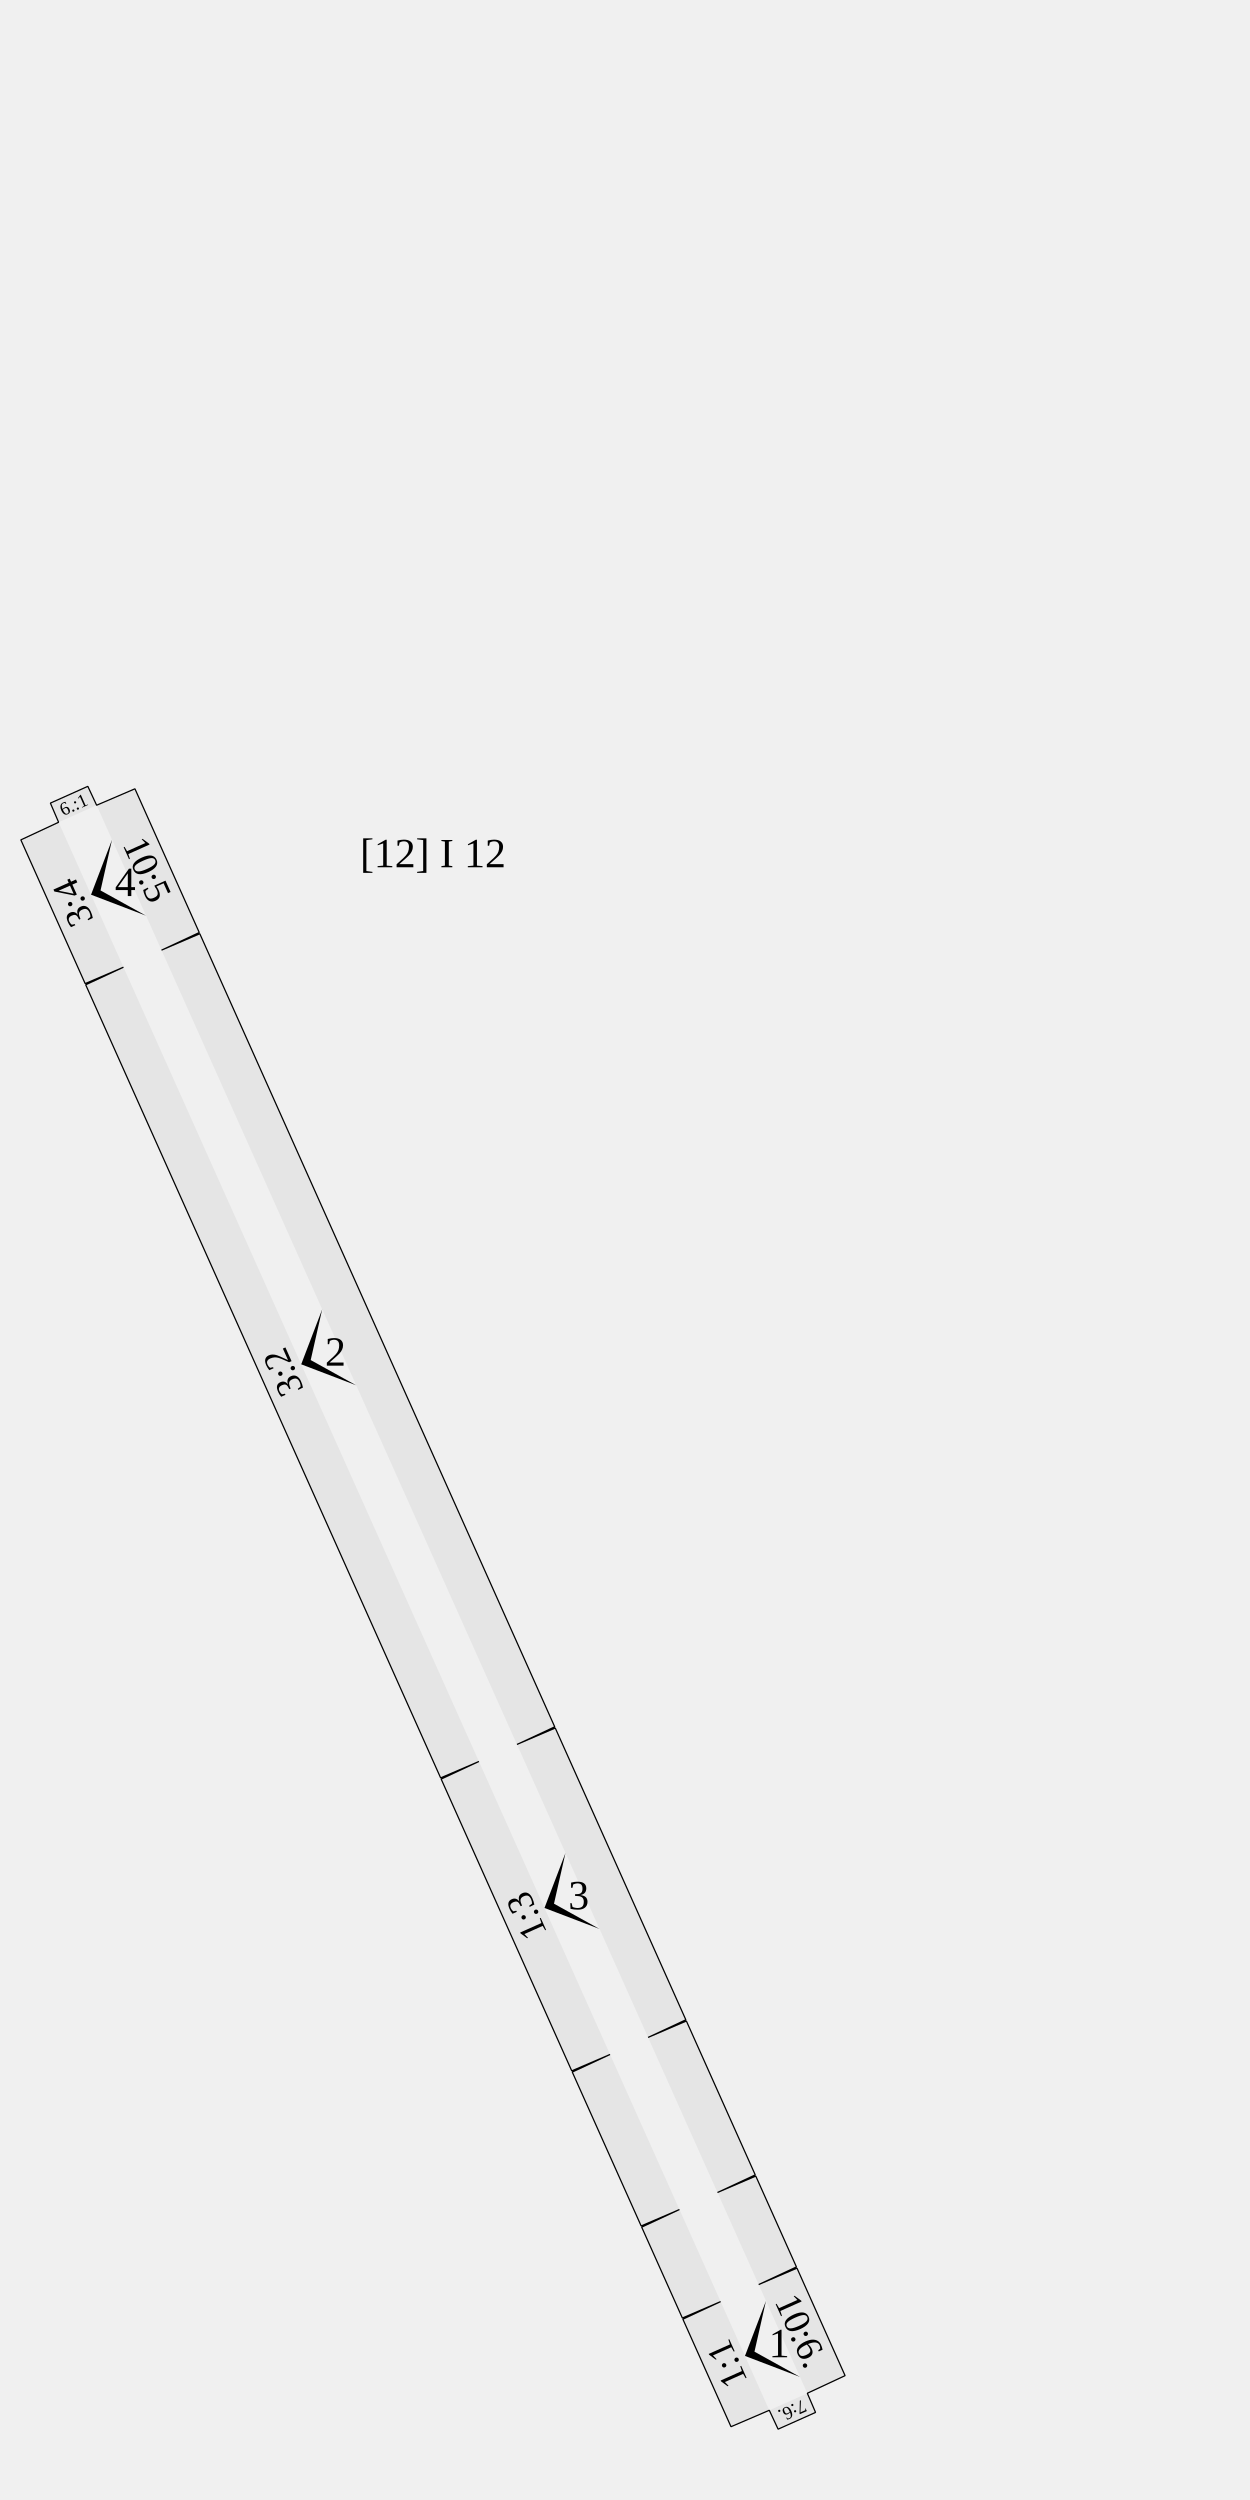
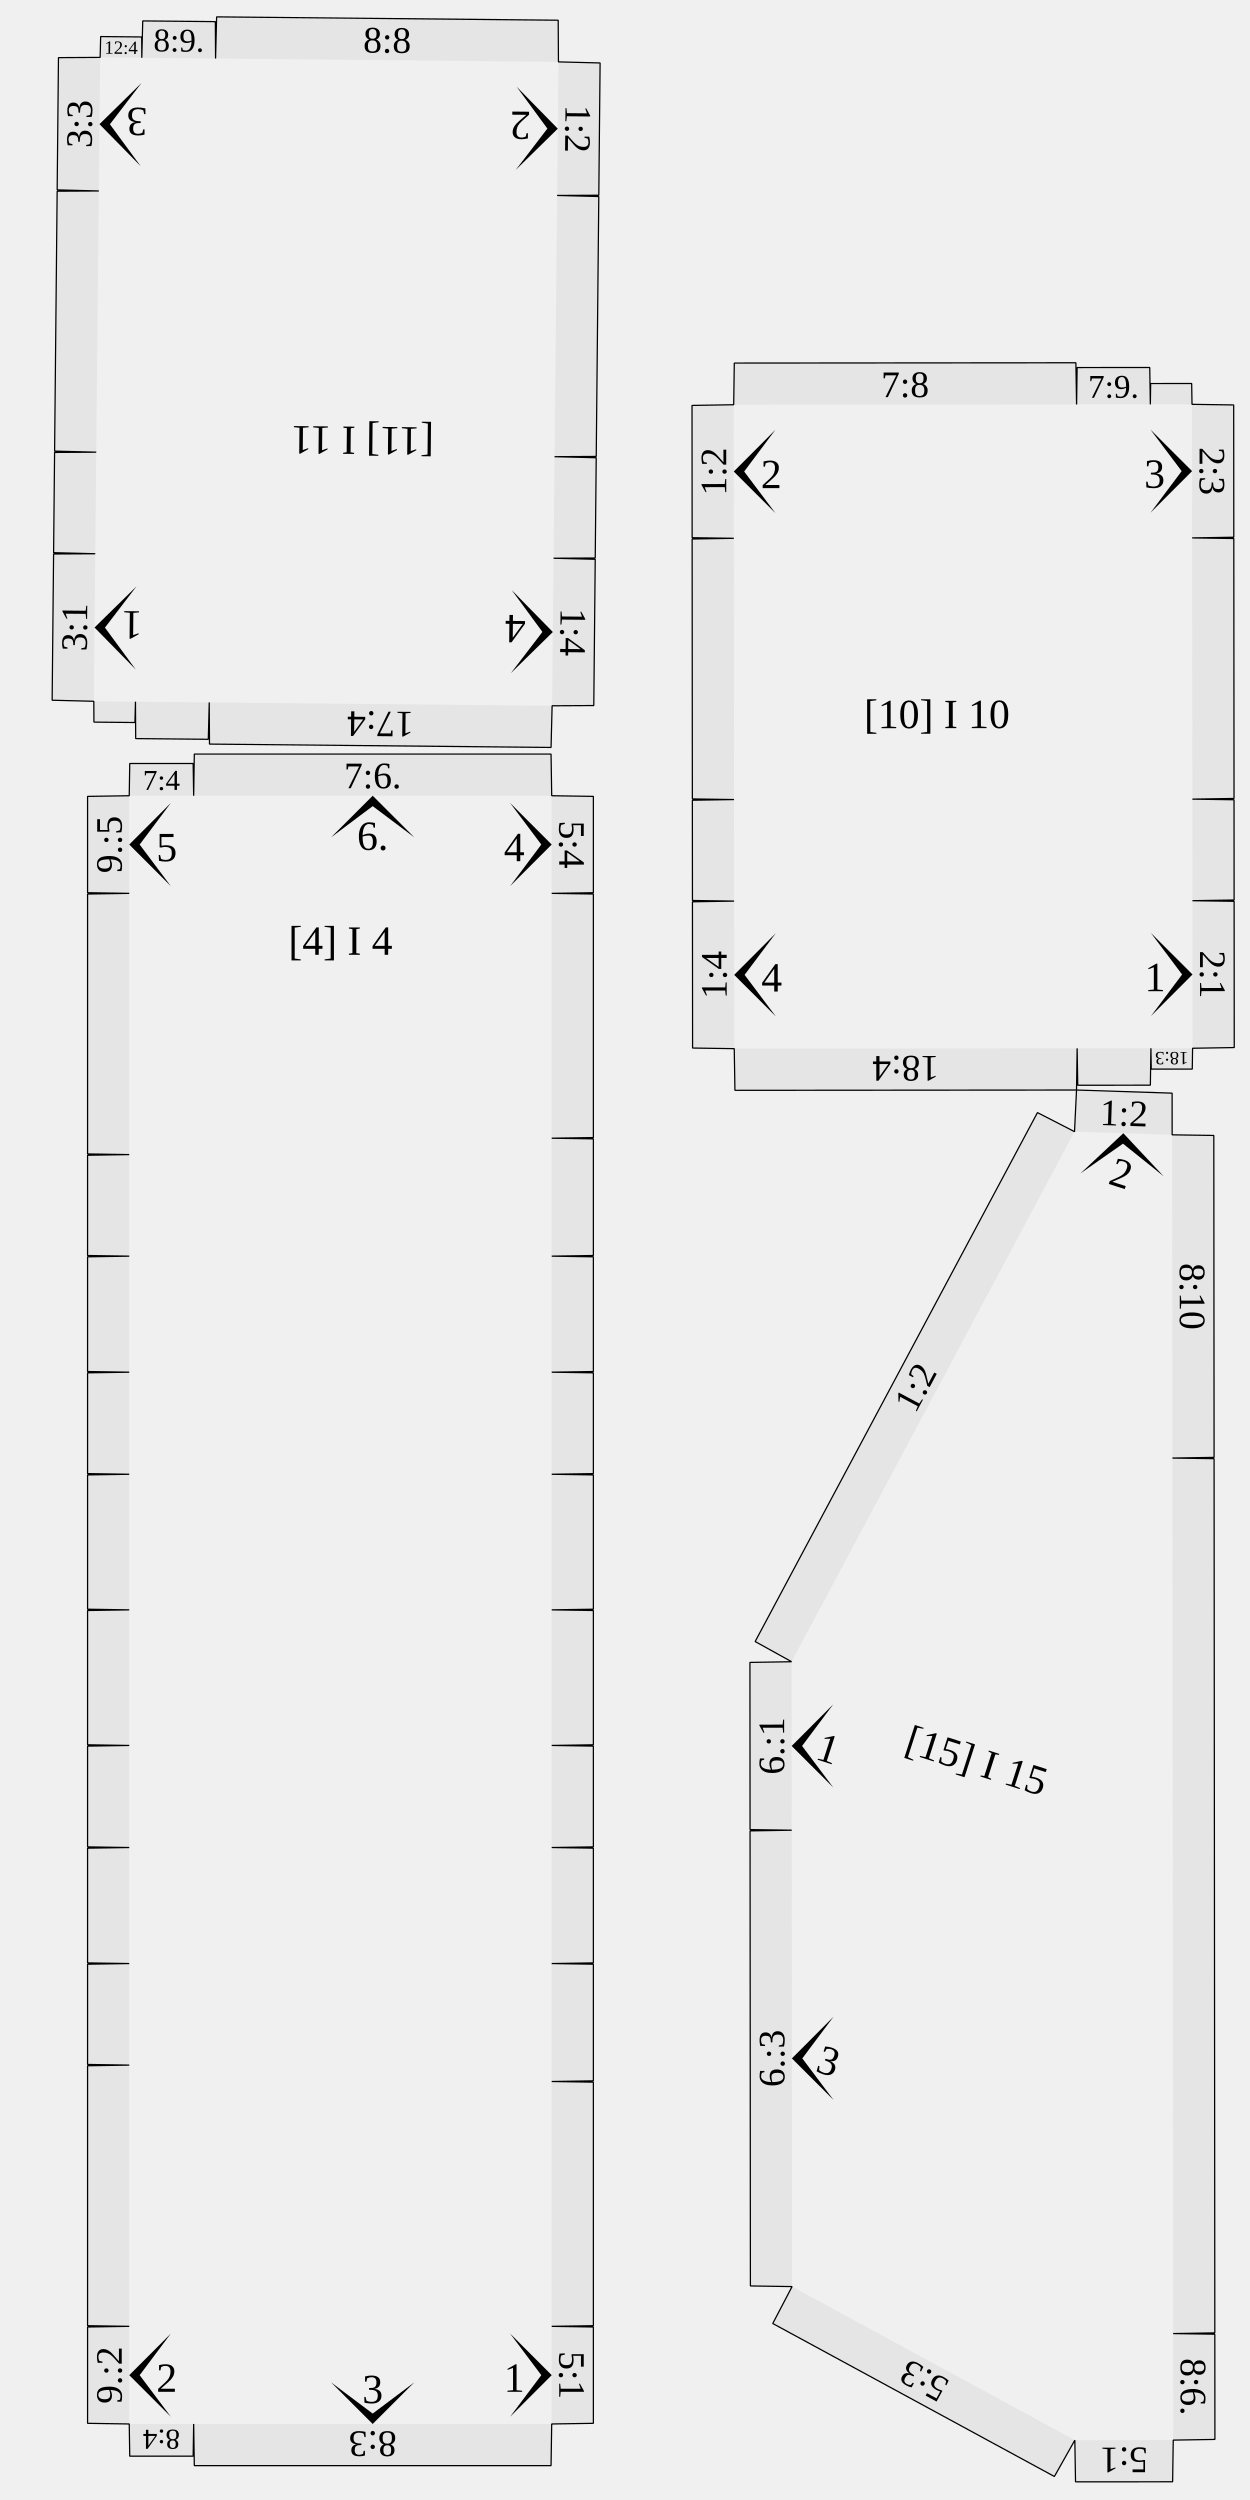
- <svg xmlns="http://www.w3.org/2000/svg" version="1.1" width="300.00mm" height="600.00mm" viewBox="0 0 300.00 600.00">
-   <style type="text/css">
+ <svg xmlns="http://www.w3.org/2000/svg" version="1.1" width="300.00mm" height="600.00mm" viewBox="0 0 300.00 600.00" id="svg18841">
+   <defs id="defs18845" />
+   <style type="text/css" id="style18603">
    path {
        fill: none;
        stroke-linecap: butt;
        stroke-linejoin: bevel;
        stroke-dasharray: none;
    }
    path.outer {
        stroke: #000000;
        stroke-dasharray: none;
        stroke-dashoffset: 0;
        stroke-width: 0.3;
        stroke-opacity: 1.0;
    }
    path.convex {
        stroke: #000000;
        stroke-dasharray: 0.50,1.00;
        stroke-dashoffset:0;
        stroke-width:0.2;
        stroke-opacity: 1.0
    }
    path.concave {
        stroke: #000000;
        stroke-dasharray: 1.00,0.50,0.20,0.50;
        stroke-dashoffset: 0;
        stroke-width: 0.2;
        stroke-opacity: 1.0
    }
    path.freestyle {
        stroke: #000000;
        stroke-dasharray: none;
        stroke-dashoffset: 0;
        stroke-width: 0.2;
        stroke-opacity: 1.0
    }
    path.outer_background {
        stroke: #ffffff;
        stroke-opacity: 1.0;
        stroke-width: 0.5
    }
    path.inner_background {
        stroke: #ffffff;
        stroke-opacity: 1.0;
        stroke-width: 0.2
    }
    path.sticker {
        fill: #e5e5e5;
        stroke: none;
        fill-opacity: 1.0;
    }
    path.arrow {
        fill: #000000;
    }
    text {
        font-style: normal;
        fill: #000000;
        fill-opacity: 1.0;
        stroke: none;
    }
    text, tspan {
        text-anchor:middle;
    }
    </style>
-   <g>
-     <text transform="translate(103.9106 208.1391)" style="font-size:10.00">
-       <tspan>[12] I 12</tspan>
-     </text>
-     <path class="sticker" d=" M 172.955 552.381 L 163.764 556.323 L 154.004 534.515 L 163.067 530.286 Z M 14.063 197.338 L 12.093 192.743 L 21.077 188.722 L 23.191 193.254 Z M 184.63 578.468 L 175.438 582.41 L 163.892 556.609 L 172.955 552.381 Z M 114.943 422.752 L 105.751 426.693 L 20.567 236.351 L 29.63 232.123 Z M 146.411 493.067 L 137.219 497.008 L 105.879 426.98 L 114.943 422.752 Z M 155.538 488.982 L 164.73 485.041 L 181.258 521.973 L 172.195 526.201 Z M 124.07 418.667 L 133.262 414.726 L 164.602 484.754 L 155.538 488.982 Z M 23.191 193.254 L 32.383 189.312 L 47.822 223.81 L 38.758 228.038 Z M 29.63 232.123 L 20.439 236.064 L 5 201.567 L 14.063 197.338 Z M 38.758 228.038 L 47.95 224.096 L 133.134 414.439 L 124.07 418.667 Z M 182.083 548.296 L 191.275 544.355 L 202.821 570.155 L 193.758 574.383 Z M 193.758 574.383 L 195.729 578.979 L 186.744 583 L 184.63 578.468 Z M 163.067 530.286 L 153.875 534.228 L 137.347 497.295 L 146.411 493.067 Z M 172.195 526.201 L 181.387 522.26 L 191.146 544.068 L 182.083 548.296 Z " />
-     <path class="outer" d=" M 181.387 522.26 L 191.146 544.068 L 182.083 548.296 L 191.275 544.355 L 202.821 570.155 L 193.758 574.383 L 195.729 578.979 L 186.744 583 L 184.63 578.468 L 175.438 582.41 L 163.892 556.609 L 172.955 552.381 L 163.764 556.323 L 154.004 534.515 L 163.067 530.286 L 153.875 534.228 L 137.347 497.295 L 146.411 493.067 L 137.219 497.008 L 105.879 426.98 L 114.943 422.752 L 105.751 426.693 L 20.567 236.351 L 29.63 232.123 L 20.439 236.064 L 5 201.567 L 14.063 197.338 L 12.093 192.743 L 21.077 188.722 L 23.191 193.254 L 32.383 189.312 L 47.822 223.81 L 38.758 228.038 L 47.95 224.096 L 133.134 414.439 L 124.07 418.667 L 133.262 414.726 L 164.602 484.754 L 155.538 488.982 L 164.73 485.041 L 181.258 521.973 L 172.195 526.201 Z " />
-     <text transform="matrix(0.912764 -0.408486 0.408486 0.912764 18.25965 194.4745)" style="font-size:4.50">
-       <tspan>6.:1</tspan>
-     </text>
-     <g>
-       <path transform="matrix(-4.084882 -9.127635 9.127635 -4.084882 178.7928 565.4247)" class="arrow" d="M 0 0 L 1 1 L 0 0.25 L -1 1 Z" />
-       <text transform="translate(187.0076 565.7483)" style="font-size:10.00">
-         <tspan>1</tspan>
-       </text>
-     </g>
-     <text transform="matrix(-0.408488 -0.912764 0.912764 -0.408488 177.1498 566.16)" style="font-size:9.00">
-       <tspan>1:1</tspan>
-     </text>
-     <g>
-       <path transform="matrix(-4.084883 -9.127636 9.127636 -4.084883 72.28649 327.4373)" class="arrow" d="M 0 0 L 1 1 L 0 0.25 L -1 1 Z" />
-       <text transform="translate(80.50136 327.7609)" style="font-size:10.00">
-         <tspan>2</tspan>
-       </text>
-     </g>
-     <text transform="matrix(-0.408488 -0.912764 0.912764 -0.408488 70.64352 328.1726)" style="font-size:9.00">
-       <tspan>3:2</tspan>
-     </text>
-     <g>
-       <path transform="matrix(-4.084883 -9.127635 9.127635 -4.084883 130.6766 457.9094)" class="arrow" d="M 0 0 L 1 1 L 0 0.25 L -1 1 Z" />
-       <text transform="translate(138.8914 458.233)" style="font-size:10.00">
-         <tspan>3</tspan>
-       </text>
-     </g>
-     <text transform="matrix(-0.408488 -0.912764 0.912764 -0.408488 129.0336 458.6447)" style="font-size:9.00">
-       <tspan>1:3</tspan>
-     </text>
-     <text transform="matrix(0.408488 0.912764 -0.912764 0.408488 32.61756 209.9104)" style="font-size:9.00">
-       <tspan>10:5</tspan>
-     </text>
-     <g>
-       <path transform="matrix(-4.084882 -9.127637 9.127637 -4.084882 21.84696 214.7306)" class="arrow" d="M 0 0 L 1 1 L 0 0.25 L -1 1 Z" />
-       <text transform="translate(30.06183 215.0542)" style="font-size:10.00">
-         <tspan>4</tspan>
-       </text>
-     </g>
-     <text transform="matrix(-0.408488 -0.912764 0.912764 -0.408488 20.20398 215.4658)" style="font-size:9.00">
-       <tspan>3:4</tspan>
-     </text>
-     <text transform="matrix(0.408488 0.912764 -0.912764 0.408488 189.5634 560.6044)" style="font-size:9.00">
-       <tspan>10:6.</tspan>
-     </text>
-     <text transform="matrix(-0.912762 0.408492 -0.408492 -0.912762 189.5616 577.2473)" style="font-size:4.50">
-       <tspan>7:6.</tspan>
+   <g id="g19401" transform="translate(22.04455,101.4011)">
+     <g id="g19439" transform="rotate(-0.05004621,-50060.685,430213.81)">
+       <text style="font-style:normal;font-size:10px;text-anchor:middle;fill:#000000;fill-opacity:1;stroke:none" id="text18607" x="578.511" y="117.423">
+         <tspan style="text-anchor:middle" id="tspan18605">[10] I 10</tspan>
+       </text>
+       <path style="fill:#e5e5e5;fill-opacity:1;stroke:none;stroke-linecap:butt;stroke-linejoin:bevel;stroke-dasharray:none" class="sticker" d="m 639.803,158.888 10,0.157 v 35.1 l -10,0.157 z m -110,0 -10,-0.157 v -24.059 l 10,-0.157 z m 110,-87.07 10,0.157 v 62.382 l -10,0.157 z m -110,-6e-5 -10,-0.157 1e-5,-31.744 10,-0.157 z m -10e-6,62.697 -10,-0.157 V 71.975 l 10,-0.157 z m 110,0 10,0.157 v 24.059 l -10,0.157 z m 3e-5,-94.755 10,0.157 -3e-5,31.744 -10,0.157 z m -110,-6e-5 0.157,-10 h 81.981 l 0.157,10 z m 110,154.543 -0.079,5 -9.843,3e-5 -0.079,-5 z m -10,6e-5 -0.139,8.853 -17.427,-6e-5 -0.139,-8.853 z m 3e-5,-154.543 0.079,-5 h 9.843 l 0.079,5 z M 529.803,194.303 l -10,-0.157 v -35.1 l 10,-0.157 z m 82.295,-154.543 0.139,-8.853 h 17.427 l 0.139,8.853 z m -3e-5,154.543 -0.157,10 -81.981,-3e-5 -0.157,-10 z" id="path18609" />
+       <path style="fill:none;stroke:#000000;stroke-width:0.3;stroke-linecap:butt;stroke-linejoin:bevel;stroke-dasharray:none;stroke-dashoffset:0;stroke-opacity:1" class="outer" d="m 611.941,204.303 -81.981,-3e-5 -0.157,-10 -10,-0.157 v -35.1 l 10,-0.157 -10,-0.157 v -24.059 l 10,-0.157 -10,-0.157 V 71.975 l 10,-0.157 -10,-0.157 1e-5,-31.744 10,-0.157 0.157,-10 h 81.981 l 0.157,10 0.139,-8.853 h 17.427 l 0.139,8.853 0.079,-5 h 9.843 l 0.079,5 10,0.157 -3e-5,31.744 -10,0.157 10,0.157 v 62.382 l -10,0.157 10,0.157 v 24.059 l -10,0.157 10,0.157 v 35.1 l -10,0.157 -0.079,5 -9.843,4e-5 -0.079,-5 -0.139,8.853 -17.427,-6e-5 -0.139,-8.853 z" id="path18611" />
+       <g id="g18619" transform="translate(387.4106,-40.44891)">
+         <path style="fill:#000000;stroke-linecap:butt;stroke-linejoin:bevel;stroke-dasharray:none" transform="matrix(6e-6,10,-10,6e-6,252.3929,217.0444)" class="arrow" d="M 0,0 1,1 0,0.25 -1,1 Z" id="path18613" />
+         <text transform="translate(243.3929,221.0444)" style="font-style:normal;font-size:10px;text-anchor:middle;fill:#000000;fill-opacity:1;stroke:none" id="text18617">
+           <tspan style="text-anchor:middle" id="tspan18615">1</tspan>
+         </text>
+       </g>
+       <text transform="rotate(89.99994)" style="font-style:normal;font-size:9px;text-anchor:middle;fill:#000000;fill-opacity:1;stroke:none" id="text18623" x="176.596" y="-641.603">
+         <tspan style="text-anchor:middle" id="tspan18621">2:1</tspan>
+       </text>
+       <g id="g18631" transform="translate(387.4106,-40.44891)">
+         <path style="fill:#000000;stroke-linecap:butt;stroke-linejoin:bevel;stroke-dasharray:none" transform="matrix(3e-6,-10,10,3e-6,142.3929,96.23771)" class="arrow" d="M 0,0 1,1 0,0.25 -1,1 Z" id="path18625" />
+         <text transform="translate(151.3929,100.2377)" style="font-style:normal;font-size:10px;text-anchor:middle;fill:#000000;fill-opacity:1;stroke:none" id="text18629">
+           <tspan style="text-anchor:middle" id="tspan18627">2</tspan>
+         </text>
+       </g>
+       <text transform="rotate(-90)" style="font-style:normal;font-size:9px;text-anchor:middle;fill:#000000;fill-opacity:1;stroke:none" id="text18635" x="-55.789" y="528.004">
+         <tspan style="text-anchor:middle" id="tspan18633">1:2</tspan>
+       </text>
+       <g id="g18643" transform="translate(387.4106,-40.44891)">
+         <path style="fill:#000000;stroke-linecap:butt;stroke-linejoin:bevel;stroke-dasharray:none" transform="matrix(-7e-6,10,-10,-7e-6,252.3929,96.23771)" class="arrow" d="M 0,0 1,1 0,0.25 -1,1 Z" id="path18637" />
+         <text transform="translate(243.3929,100.2377)" style="font-style:normal;font-size:10px;text-anchor:middle;fill:#000000;fill-opacity:1;stroke:none" id="text18641">
+           <tspan style="text-anchor:middle" id="tspan18639">3</tspan>
+         </text>
+       </g>
+       <text transform="rotate(90.00006)" style="font-style:normal;font-size:9px;text-anchor:middle;fill:#000000;fill-opacity:1;stroke:none" id="text18647" x="55.788" y="-641.604">
+         <tspan style="text-anchor:middle" id="tspan18645">2:3</tspan>
+       </text>
+       <text style="font-style:normal;font-size:9px;text-anchor:middle;fill:#000000;fill-opacity:1;stroke:none" id="text18651" x="570.951" y="37.96">
+         <tspan style="text-anchor:middle" id="tspan18649">7:8</tspan>
+       </text>
+       <text transform="rotate(179.9998)" style="font-style:normal;font-size:4.5px;text-anchor:middle;fill:#000000;fill-opacity:1;stroke:none" id="text18655" x="-634.803" y="-195.205">
+         <tspan style="text-anchor:middle" id="tspan18653">18:3</tspan>
+       </text>
+       <g id="g18667" transform="translate(387.4106,-40.44891)">
+         <path style="fill:#000000;stroke-linecap:butt;stroke-linejoin:bevel;stroke-dasharray:none" transform="matrix(-3e-6,-10,10,-3e-6,142.3929,217.0443)" class="arrow" d="M 0,0 1,1 0,0.25 -1,1 Z" id="path18661" />
+         <text transform="translate(151.3929,221.0443)" style="font-style:normal;font-size:10px;text-anchor:middle;fill:#000000;fill-opacity:1;stroke:none" id="text18665">
+           <tspan style="text-anchor:middle" id="tspan18663">4</tspan>
+         </text>
+       </g>
+       <text transform="rotate(-90)" style="font-style:normal;font-size:9px;text-anchor:middle;fill:#000000;fill-opacity:1;stroke:none" id="text18671" x="-176.595" y="528.003">
+         <tspan style="text-anchor:middle" id="tspan18669">1:4</tspan>
+       </text>
+       <text style="font-style:normal;font-size:7.97px;text-anchor:middle;fill:#000000;fill-opacity:1;stroke:none" id="text18675" x="620.951" y="38.166">
+         <tspan style="text-anchor:middle" id="tspan18673">7:9.</tspan>
+       </text>
+       <text transform="scale(-1)" style="font-style:normal;font-size:9px;text-anchor:middle;fill:#000000;fill-opacity:1;stroke:none" id="text18679" x="-570.951" y="-196.103">
+         <tspan style="text-anchor:middle" id="tspan18677">18:4</tspan>
+       </text>
+     </g>
+   </g>
+   <g id="g18771" transform="translate(14.01733,10.75559)">
+     <text id="text18685" style="font-style:normal;font-size:10px;text-anchor:middle;fill:#000000;fill-opacity:1;stroke:none" transform="translate(67.69644,218.3903)">
+       <tspan id="tspan18683" style="text-anchor:middle">[4] I 4</tspan>
+     </text>
+     <path id="path18687" d="m 118.393,375.61 10,0.157 v 32.228 l -10,0.157 z m 0,57.041 10,0.157 v 27.533 l -10,0.157 z m 0,27.848 10,0.157 v 27.994 l -10,0.157 z m 0,28.308 10,0.157 2e-5,58.448 -10,0.157 z m -85.931,82.194 -0.121,7.731 -15.219,2e-5 -0.121,-7.731 z M 17,547.568 7,547.411 l -1e-5,-62.382 10,-0.157 z m -2.4e-5,-87.07 -10,-0.157 -3.2e-5,-27.533 10,-0.157 z m -5.9e-5,-52.346 -10,-0.157 1.04e-4,-32.229 10,-0.157 z m 101.393,139.416 10,0.157 v 23.118 l -10,0.157 z m -101.393,23.432 -10,-0.157 -2e-6,-23.118 10,-0.157 z m -10e-6,-86.129 -10,-0.157 -1.5e-5,-24.059 10,-0.157 z m 101.393,-76.719 10,0.157 -2e-5,24.184 -10,0.157 z m -101.393,24.498 -10,-0.157 -2.7e-5,-24.184 10,-0.157 z m 101.393,138.35 -0.157,10 -85.617,-1e-5 -0.157,-10 z m -2e-5,-227.933 10,0.157 2e-5,32.228 -10,0.157 z m 0,-52.345 10,0.157 2e-5,27.533 -10,0.157 z m -1e-5,-28.308 10,0.157 v 27.994 l -10,0.157 z m 0,-58.762 10,0.157 v 58.448 l -10,0.157 z m -101.393,-23.432 0.121,-7.731 h 15.219 l 0.121,7.731 z M 17,266.348 7,266.191 l -1e-6,-62.382 10,-0.157 z m 8e-6,52.221 -10,-0.157 -5e-6,-27.533 10,-0.157 z m 3.3e-5,57.04 -10,-0.157 1.05e-4,-32.229 10,-0.157 z m 101.393,-195.39 10,0.157 -2e-5,23.118 -10,0.157 z m -101.393,23.432 -10,-0.157 2e-5,-23.118 10,-0.157 z m 5e-6,87.07 -10,-0.157 L 7,266.505 17,266.348 Z m 101.393,27.848 10,0.157 -2e-5,24.184 -10,0.157 z m -101.393,24.498 -10,-0.157 -1.37e-4,-24.183 10,-0.157 z m 15.462,-162.847 0.157,-10 h 85.617 l 0.157,10 z" class="sticker" style="fill:#e5e5e5;fill-opacity:1;stroke:none;stroke-linecap:butt;stroke-linejoin:bevel;stroke-dasharray:none" />
+     <path id="path18689" d="m 7,460.341 -3.2e-5,-27.533 10,-0.157 -10,-0.157 -2.7e-5,-24.184 10,-0.157 -10,-0.157 1.04e-4,-32.229 10,-0.157 -10,-0.157 1.05e-4,-32.229 10,-0.157 -10,-0.157 -1.37e-4,-24.183 10,-0.157 -10,-0.157 -5e-6,-27.533 10,-0.157 -10,-0.157 L 7,266.505 17,266.348 7,266.191 l -1e-6,-62.382 10,-0.157 -10,-0.157 2e-5,-23.118 10,-0.157 0.121,-7.731 h 15.219 l 0.121,7.731 0.157,-10 h 85.617 l 0.157,10 10,0.157 -2e-5,23.118 -10,0.157 10,0.157 v 58.448 l -10,0.157 10,0.157 v 27.994 l -10,0.157 10,0.157 2e-5,27.533 -10,0.157 10,0.157 -2e-5,24.184 -10,0.157 10,0.157 2e-5,32.228 -10,0.157 10,0.157 v 32.228 l -10,0.157 10,0.157 -2e-5,24.184 -10,0.157 10,0.157 v 27.533 l -10,0.157 10,0.157 v 27.994 l -10,0.157 10,0.157 2e-5,58.448 -10,0.157 10,0.157 v 23.118 l -10,0.157 -0.157,10 -85.617,-1e-5 -0.157,-10 -0.121,7.731 -15.219,2e-5 -0.121,-7.731 -10,-0.157 -2e-6,-23.118 10,-0.157 -10,-0.157 -1e-5,-62.382 10,-0.157 -10,-0.157 -1.5e-5,-24.059 10,-0.157 z" class="outer" style="fill:none;stroke:#000000;stroke-width:0.3;stroke-linecap:butt;stroke-linejoin:bevel;stroke-dasharray:none;stroke-dashoffset:0;stroke-opacity:1" />
+     <text id="text18693" style="font-style:normal;font-size:6.96px;text-anchor:middle;fill:#000000;fill-opacity:1;stroke:none" transform="rotate(179.9999,12.36533,286.1958)">
+       <tspan id="tspan18691" style="text-anchor:middle">8:4</tspan>
+     </text>
+     <g id="g18701">
+       <path id="path18695" d="M 0,0 1,1 0,0.25 -1,1 Z" class="arrow" transform="matrix(2e-6,10,-10,2e-6,118.3929,559.284)" style="fill:#000000;stroke-linecap:butt;stroke-linejoin:bevel;stroke-dasharray:none" />
+       <text id="text18699" style="font-style:normal;font-size:10px;text-anchor:middle;fill:#000000;fill-opacity:1;stroke:none" transform="translate(109.3929,563.284)">
+         <tspan id="tspan18697" style="text-anchor:middle">1</tspan>
+       </text>
+     </g>
+     <text id="text18705" style="font-style:normal;font-size:9px;text-anchor:middle;fill:#000000;fill-opacity:1;stroke:none" transform="rotate(90,-219.5456,339.7385)">
+       <tspan id="tspan18703" style="text-anchor:middle">5:1</tspan>
+     </text>
+     <g id="g18713">
+       <path id="path18707" d="M 0,0 1,1 0,0.25 -1,1 Z" class="arrow" transform="matrix(-1e-6,-10,10,-1e-6,17.00002,559.284)" style="fill:#000000;stroke-linecap:butt;stroke-linejoin:bevel;stroke-dasharray:none" />
+       <text id="text18711" style="font-style:normal;font-size:10px;text-anchor:middle;fill:#000000;fill-opacity:1;stroke:none" transform="translate(26.00002,563.284)">
+         <tspan id="tspan18709" style="text-anchor:middle">2</tspan>
+       </text>
+     </g>
+     <text id="text18717" style="font-style:normal;font-size:9px;text-anchor:middle;fill:#000000;fill-opacity:1;stroke:none" transform="rotate(-90,287.242,272.042)">
+       <tspan id="tspan18715" style="text-anchor:middle">9.:2</tspan>
+     </text>
+     <g id="g18725">
+       <path id="path18719" d="M 0,0 1,1 0,0.25 -1,1 Z" class="arrow" transform="matrix(-10,-1e-6,1e-6,-10,75.42737,571)" style="fill:#000000;stroke-linecap:butt;stroke-linejoin:bevel;stroke-dasharray:none" />
+       <text id="text18723" style="font-style:normal;font-size:10px;text-anchor:middle;fill:#000000;fill-opacity:1;stroke:none" transform="translate(75.42737,566)">
+         <tspan id="tspan18721" style="text-anchor:middle">3</tspan>
+       </text>
+     </g>
+     <text id="text18729" style="font-style:normal;font-size:9px;text-anchor:middle;fill:#000000;fill-opacity:1;stroke:none" transform="rotate(-180,37.71369,286.4)">
+       <tspan id="tspan18727" style="text-anchor:middle">8:3</tspan>
+     </text>
+     <text id="text18733" style="font-style:normal;font-size:6.96px;text-anchor:middle;fill:#000000;fill-opacity:1;stroke:none" transform="translate(24.73093,178.8279)">
+       <tspan id="tspan18731" style="text-anchor:middle">7:4</tspan>
+     </text>
+     <g id="g18741">
+       <path id="path18735" d="M 0,0 1,1 0,0.25 -1,1 Z" class="arrow" transform="matrix(-4e-6,10,-10,-4e-6,118.3929,191.9354)" style="fill:#000000;stroke-linecap:butt;stroke-linejoin:bevel;stroke-dasharray:none" />
+       <text id="text18739" style="font-style:normal;font-size:10px;text-anchor:middle;fill:#000000;fill-opacity:1;stroke:none" transform="translate(109.3929,195.9354)">
+         <tspan id="tspan18737" style="text-anchor:middle">4</tspan>
+       </text>
+     </g>
+     <text id="text18745" style="font-style:normal;font-size:9px;text-anchor:middle;fill:#000000;fill-opacity:1;stroke:none" transform="rotate(90,-35.87127,156.0641)">
+       <tspan id="tspan18743" style="text-anchor:middle">5:4</tspan>
+     </text>
+     <g id="g18753">
+       <path id="path18747" d="M 0,0 1,1 0,0.25 -1,1 Z" class="arrow" transform="matrix(8e-6,-10,10,8e-6,17.00001,191.9354)" style="fill:#000000;stroke-linecap:butt;stroke-linejoin:bevel;stroke-dasharray:none" />
+       <text id="text18751" style="font-style:normal;font-size:10px;text-anchor:middle;fill:#000000;fill-opacity:1;stroke:none" transform="translate(26.00001,195.9355)">
+         <tspan id="tspan18749" style="text-anchor:middle">5</tspan>
+       </text>
+     </g>
+     <text id="text18757" style="font-style:normal;font-size:9px;text-anchor:middle;fill:#000000;fill-opacity:1;stroke:none" transform="rotate(-89.99994,103.5678,88.36771)">
+       <tspan id="tspan18755" style="text-anchor:middle">9.:5</tspan>
+     </text>
+     <g id="g18765">
+       <path id="path18759" d="M 0,0 1,1 0,0.25 -1,1 Z" class="arrow" transform="matrix(10,1e-6,-1e-6,10,75.42736,180.2194)" style="fill:#000000;stroke-linecap:butt;stroke-linejoin:bevel;stroke-dasharray:none" />
+       <text id="text18763" style="font-style:normal;font-size:10px;text-anchor:middle;fill:#000000;fill-opacity:1;stroke:none" transform="translate(75.42736,193.2194)">
+         <tspan id="tspan18761" style="text-anchor:middle">6.</tspan>
+       </text>
+     </g>
+     <text id="text18769" style="font-style:normal;font-size:9px;text-anchor:middle;fill:#000000;fill-opacity:1;stroke:none" transform="translate(75.42736,178.4194)">
+       <tspan id="tspan18767" style="text-anchor:middle">7:6.</tspan>
+     </text>
+   </g>
+   <g id="g19505">
+     <g id="g19539" transform="rotate(17.83337,300.7959,-601.1591)">
+       <text style="font-style:normal;font-size:10px;text-anchor:middle;fill:#000000;fill-opacity:1;stroke:none" id="text18775" x="551.109" y="397.043">
+         <tspan style="text-anchor:middle" id="tspan18773">[15] I 15</tspan>
+       </text>
+       <path style="fill:#e5e5e5;fill-opacity:1;stroke:none;stroke-linecap:butt;stroke-linejoin:bevel;stroke-dasharray:none" class="sticker" d="m 513.961,423.189 -9.565,2.92 -12.316,-38.185 9.469,-3.219 z m 59.625,-113.007 9.565,-2.921 64.423,199.675 -9.469,3.22 z m -46.36,-67.378 -2.6,-9.657 22.068,-6.314 3.072,9.522 z m 110.879,267.352 9.565,-2.921 7.755,24.035 -9.469,3.22 z m 7.851,24.334 2.921,9.565 -22.178,7.155 -3.22,-9.469 z m -144.408,-149.786 -9.812,-1.935 25.621,-141.592 9.868,1.626 z m 121.931,157.038 -2.007,9.798 -75.587,-14.254 1.699,-9.856 z m -75.896,-14.312 -9.565,2.92 -33.526,-103.942 9.469,-3.219 z m 2.183,-291.076 9.565,-2.921 23.723,73.528 -9.469,3.22 z" id="path18777" />
+       <path style="fill:none;stroke:#000000;stroke-width:0.3;stroke-linecap:butt;stroke-linejoin:bevel;stroke-dasharray:none;stroke-dashoffset:0;stroke-opacity:1" class="outer" d="m 524.626,233.146 22.068,-6.314 3.072,9.522 9.565,-2.921 23.723,73.528 -9.469,3.22 9.565,-2.921 64.423,199.675 -9.469,3.22 9.565,-2.921 7.755,24.035 -9.469,3.22 2.921,9.565 -22.178,7.155 -3.22,-9.469 -2.007,9.798 -75.587,-14.254 1.699,-9.856 -9.565,2.92 -33.526,-103.942 9.469,-3.219 -9.565,2.92 -12.316,-38.185 9.469,-3.219 -9.812,-1.935 25.621,-141.592 9.868,1.626 z" id="path18779" />
+       <g id="g18787" transform="translate(361.3435,-31.46026)">
+         <path style="fill:#000000;stroke-linecap:butt;stroke-linejoin:bevel;stroke-dasharray:none" transform="matrix(-3.06969,-9.517196,9.517196,-3.06969,146.4115,435.4069)" class="arrow" d="M 0,0 1,1 0,0.25 -1,1 Z" id="path18781" />
+         <text transform="translate(154.977,436.6442)" style="font-style:normal;font-size:10px;text-anchor:middle;fill:#000000;fill-opacity:1;stroke:none" id="text18785">
+           <tspan style="text-anchor:middle" id="tspan18783">1</tspan>
+         </text>
+       </g>
+       <text transform="rotate(-107.8766)" style="font-style:normal;font-size:9px;text-anchor:middle;fill:#000000;fill-opacity:1;stroke:none" id="text18791" x="-540.309" y="357.441">
+         <tspan style="text-anchor:middle" id="tspan18789">6.:1</tspan>
+       </text>
+       <g id="g18799" transform="translate(361.3435,-31.46026)">
+         <path style="fill:#000000;stroke-linecap:butt;stroke-linejoin:bevel;stroke-dasharray:none" transform="matrix(9.614244,-2.750695,2.750695,9.614244,177.1526,271.0393)" class="arrow" d="M 0,0 1,1 0,0.25 -1,1 Z" id="path18793" />
+         <text transform="translate(179.6282,283.6922)" style="font-style:normal;font-size:10px;text-anchor:middle;fill:#000000;fill-opacity:1;stroke:none" id="text18797">
+           <tspan style="text-anchor:middle" id="tspan18795">2</tspan>
+         </text>
+       </g>
+       <text transform="rotate(-15.96613)" style="font-style:normal;font-size:9px;text-anchor:middle;fill:#000000;fill-opacity:1;stroke:none" id="text18803" x="451.822" y="376.661">
+         <tspan style="text-anchor:middle" id="tspan18801">1:2</tspan>
+       </text>
+       <text transform="rotate(72.1184)" style="font-style:normal;font-size:9px;text-anchor:middle;fill:#000000;fill-opacity:1;stroke:none" id="text18807" x="694.227" y="-452.436">
+         <tspan style="text-anchor:middle" id="tspan18805">8:6.</tspan>
+       </text>
+       <text transform="rotate(162.1185)" style="font-style:normal;font-size:9px;text-anchor:middle;fill:#000000;fill-opacity:1;stroke:none" id="text18811" x="-438.829" y="-708.812">
+         <tspan style="text-anchor:middle" id="tspan18809">5:1</tspan>
+       </text>
+       <text transform="rotate(-79.74328)" style="font-style:normal;font-size:9px;text-anchor:middle;fill:#000000;fill-opacity:1;stroke:none" id="text18815" x="-217.149" y="560.234">
+         <tspan style="text-anchor:middle" id="tspan18813">1:2</tspan>
+       </text>
+       <text transform="rotate(-169.321)" style="font-style:normal;font-size:9px;text-anchor:middle;fill:#000000;fill-opacity:1;stroke:none" id="text18819" x="-674.453" y="-418.624">
+         <tspan style="text-anchor:middle" id="tspan18817">5:3</tspan>
+       </text>
+       <g id="g18827" transform="translate(361.3435,-31.46026)">
+         <path style="fill:#000000;stroke-linecap:butt;stroke-linejoin:bevel;stroke-dasharray:none" transform="matrix(-3.069687,-9.517197,9.517197,-3.069687,169.4289,506.7697)" class="arrow" d="M 0,0 1,1 0,0.25 -1,1 Z" id="path18821" />
+         <text transform="translate(177.9944,508.007)" style="font-style:normal;font-size:10px;text-anchor:middle;fill:#000000;fill-opacity:1;stroke:none" id="text18825">
+           <tspan style="text-anchor:middle" id="tspan18823">3</tspan>
+         </text>
+       </g>
+       <text transform="rotate(-107.8766)" style="font-style:normal;font-size:9px;text-anchor:middle;fill:#000000;fill-opacity:1;stroke:none" id="text18831" x="-615.292" y="357.441">
+         <tspan style="text-anchor:middle" id="tspan18829">6.:3</tspan>
+       </text>
+       <text transform="rotate(72.11835)" style="font-style:normal;font-size:9px;text-anchor:middle;fill:#000000;fill-opacity:1;stroke:none" id="text18835" x="432.531" y="-452.436">
+         <tspan style="text-anchor:middle" id="tspan18833">8:10</tspan>
+       </text>
+     </g>
+   </g>
+   <g transform="rotate(-179.4371,75.0826,102.2593)" id="g17100">
+     <text y="102.218" x="63.102" id="text16864" style="font-style:normal;font-size:10px;text-anchor:middle;fill:#000000;fill-opacity:1;stroke:none">
+       <tspan style="text-anchor:middle" id="tspan16862">[11] I 11</tspan>
+     </text>
+     <path style="fill:#e5e5e5;fill-opacity:1;stroke:none;stroke-linecap:butt;stroke-linejoin:bevel;stroke-dasharray:none" id="path16866" d="m 127,35.697 10,0.157 -2e-5,35.1 -10,0.157 z m -110,59.788 -10,-0.157 8e-6,-24.059 10,-0.157 z m 110,0 10,0.157 v 62.382 l -10,0.157 z M 17,190.24 l -10,-0.157 -1.5e-5,-31.744 10,-0.157 z m -1.5e-5,-32.059 -10,-0.157 V 95.642 l 10,-0.157 z M 127,71.111 l 10,0.157 v 24.059 l -10,0.157 z m 0,87.07 10,0.157 3e-5,31.744 -10,0.157 z m -27.705,32.059 -0.157,10 -81.981,-3e-5 -0.157,-10 z M 117,35.697 l 0.079,-5 h 9.843 L 127,35.697 Z m -17.705,0 0.139,-8.853 H 116.861 L 117,35.697 Z m 27.705,154.543 -0.079,5 h -9.843 l -0.079,-5 z M 17,71.111 7,70.954 V 35.854 l 10,-0.157 z m 100,119.129 -0.139,8.853 H 99.434 l -0.139,-8.853 z M 17,35.697 17.157,25.697 h 81.981 l 0.157,10 z" class="sticker" />
+     <path style="fill:none;stroke:#000000;stroke-width:0.3;stroke-linecap:butt;stroke-linejoin:bevel;stroke-dasharray:none;stroke-dashoffset:0;stroke-opacity:1" id="path16868" d="m 126.921,195.24 h -9.843 l -0.079,-5 -0.139,8.853 H 99.434 l -0.139,-8.853 -0.157,10 -81.981,-3e-5 -0.157,-10 -10,-0.157 -1.5e-5,-31.744 10,-0.157 -10,-0.157 V 95.642 l 10,-0.157 -10,-0.157 8e-6,-24.059 L 17,71.111 7,70.954 V 35.854 l 10,-0.157 0.157,-10 h 81.981 l 0.157,10 0.139,-8.853 H 116.861 L 117,35.697 l 0.079,-5 h 9.843 l 0.079,5 10,0.157 -2e-5,35.1 L 127,71.111 l 10,0.157 V 95.327 L 127,95.484 l 10,0.157 V 158.024 L 127,158.181 l 10,0.157 3e-5,31.744 -10,0.157 z" class="outer" />
+     <g id="g16876">
+       <path style="fill:#000000;stroke-linecap:butt;stroke-linejoin:bevel;stroke-dasharray:none" id="path16870" d="M 0,0 1,1 0,0.25 -1,1 Z" class="arrow" transform="matrix(-3e-6,10,-10,-3e-6,127,53.40373)" />
+       <text id="text16874" style="font-style:normal;font-size:10px;text-anchor:middle;fill:#000000;fill-opacity:1;stroke:none" transform="translate(118,57.40374)">
+         <tspan style="text-anchor:middle" id="tspan16872">1</tspan>
+       </text>
+     </g>
+     <text y="-128.8" x="53.404" id="text16880" style="font-style:normal;font-size:9px;text-anchor:middle;fill:#000000;fill-opacity:1;stroke:none" transform="rotate(90)">
+       <tspan style="text-anchor:middle" id="tspan16878">3:1</tspan>
+     </text>
+     <g id="g16888">
+       <path style="fill:#000000;stroke-linecap:butt;stroke-linejoin:bevel;stroke-dasharray:none" id="path16882" d="M 0,0 1,1 0,0.25 -1,1 Z" class="arrow" transform="matrix(-4e-6,-10,10,-4e-6,17,174.2103)" />
+       <text id="text16886" style="font-style:normal;font-size:10px;text-anchor:middle;fill:#000000;fill-opacity:1;stroke:none" transform="translate(26,178.2103)">
+         <tspan style="text-anchor:middle" id="tspan16884">2</tspan>
+       </text>
+     </g>
+     <text y="15.2" x="-174.21" id="text16892" style="font-style:normal;font-size:9px;text-anchor:middle;fill:#000000;fill-opacity:1;stroke:none" transform="rotate(-90)">
+       <tspan style="text-anchor:middle" id="tspan16890">1:2</tspan>
+     </text>
+     <g id="g16900">
+       <path style="fill:#000000;stroke-linecap:butt;stroke-linejoin:bevel;stroke-dasharray:none" id="path16894" d="M 0,0 1,1 0,0.25 -1,1 Z" class="arrow" transform="matrix(8e-6,10,-10,8e-6,127,174.2103)" />
+       <text id="text16898" style="font-style:normal;font-size:10px;text-anchor:middle;fill:#000000;fill-opacity:1;stroke:none" transform="translate(118,178.2103)">
+         <tspan style="text-anchor:middle" id="tspan16896">3</tspan>
+       </text>
+     </g>
+     <text y="-128.8" x="174.21" id="text16904" style="font-style:normal;font-size:9px;text-anchor:middle;fill:#000000;fill-opacity:1;stroke:none" transform="rotate(89.99994)">
+       <tspan style="text-anchor:middle" id="tspan16902">3:3</tspan>
+     </text>
+     <text y="-192.04" x="-58.147" id="text16908" style="font-style:normal;font-size:9px;text-anchor:middle;fill:#000000;fill-opacity:1;stroke:none" transform="scale(-1)">
+       <tspan style="text-anchor:middle" id="tspan16906">8:8</tspan>
+     </text>
+     <text y="-191.14" x="-121.999" id="text16916" style="font-style:normal;font-size:4.5px;text-anchor:middle;fill:#000000;fill-opacity:1;stroke:none" transform="rotate(179.9998)">
+       <tspan style="text-anchor:middle" id="tspan16914">12:4</tspan>
+     </text>
+     <g id="g16924">
+       <path style="fill:#000000;stroke-linecap:butt;stroke-linejoin:bevel;stroke-dasharray:none" id="path16918" d="M 0,0 1,1 0,0.25 -1,1 Z" class="arrow" transform="matrix(0,-10,10,0,17,53.40373)" />
+       <text id="text16922" style="font-style:normal;font-size:10px;text-anchor:middle;fill:#000000;fill-opacity:1;stroke:none" transform="translate(26,57.40374)">
+         <tspan style="text-anchor:middle" id="tspan16920">4</tspan>
+       </text>
+     </g>
+     <text y="15.2" x="-53.404" id="text16928" style="font-style:normal;font-size:9px;text-anchor:middle;fill:#000000;fill-opacity:1;stroke:none" transform="rotate(-90)">
+       <tspan style="text-anchor:middle" id="tspan16926">1:4</tspan>
+     </text>
+     <text y="-191.833" x="-108.147" id="text16932" style="font-style:normal;font-size:7.97px;text-anchor:middle;fill:#000000;fill-opacity:1;stroke:none" transform="scale(-1)">
+       <tspan style="text-anchor:middle" id="tspan16930">8:9.</tspan>
+     </text>
+     <text y="33.897" x="58.147" id="text16936" style="font-style:normal;font-size:9px;text-anchor:middle;fill:#000000;fill-opacity:1;stroke:none">
+       <tspan style="text-anchor:middle" id="tspan16934">17:4</tspan>
    </text>
  </g>
</svg>
